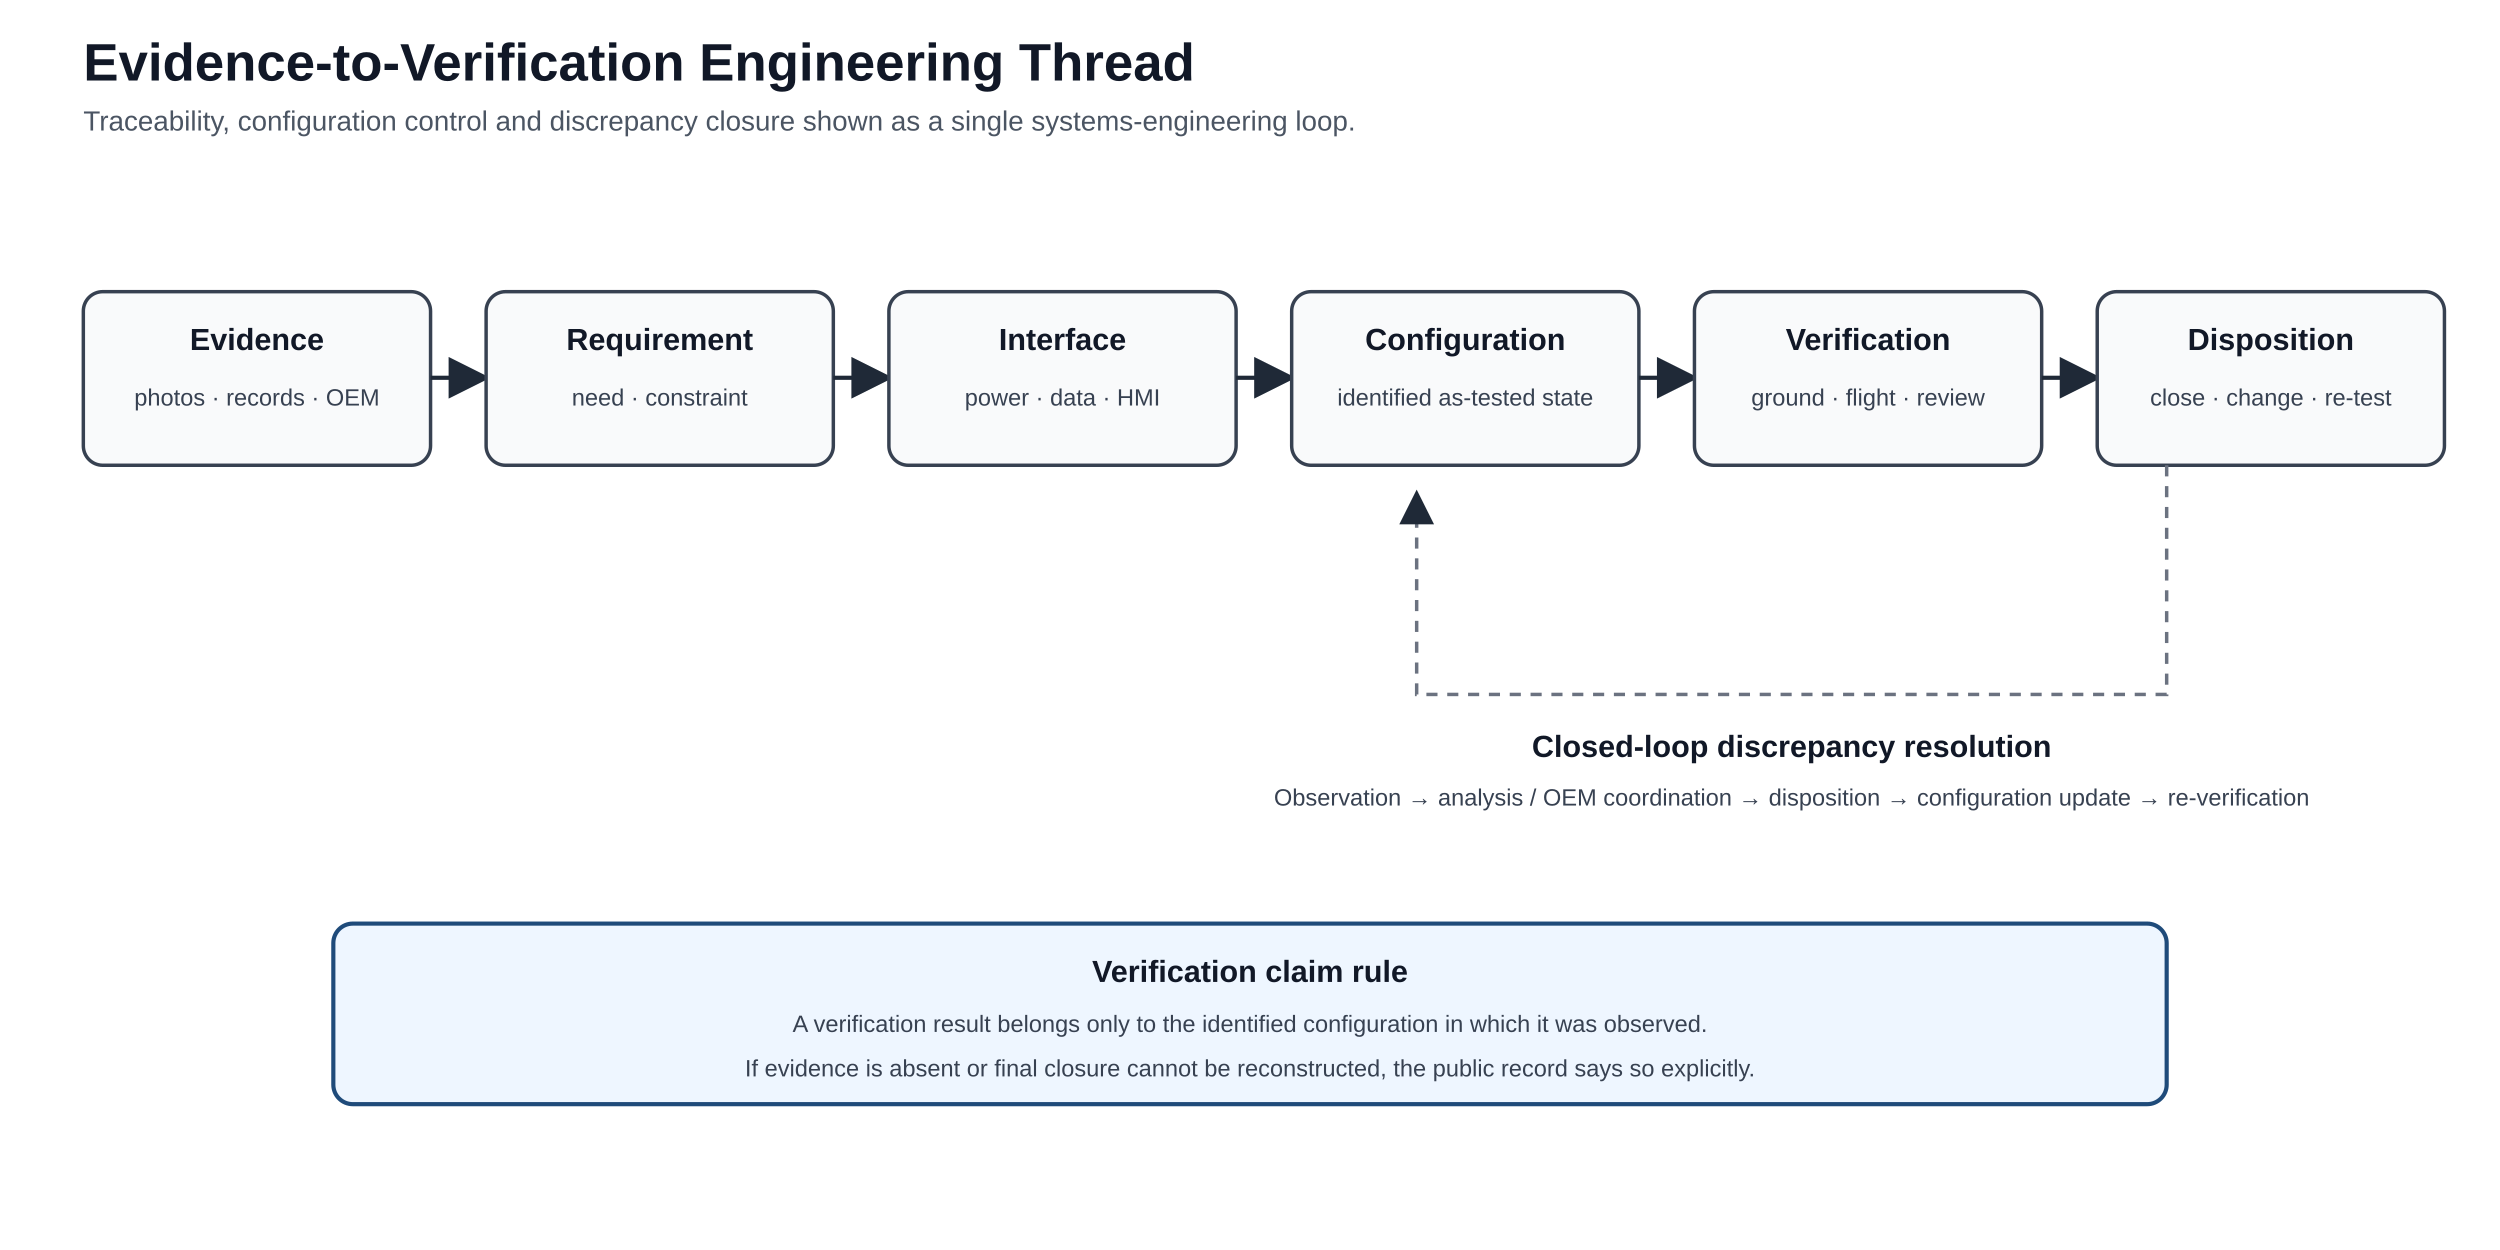
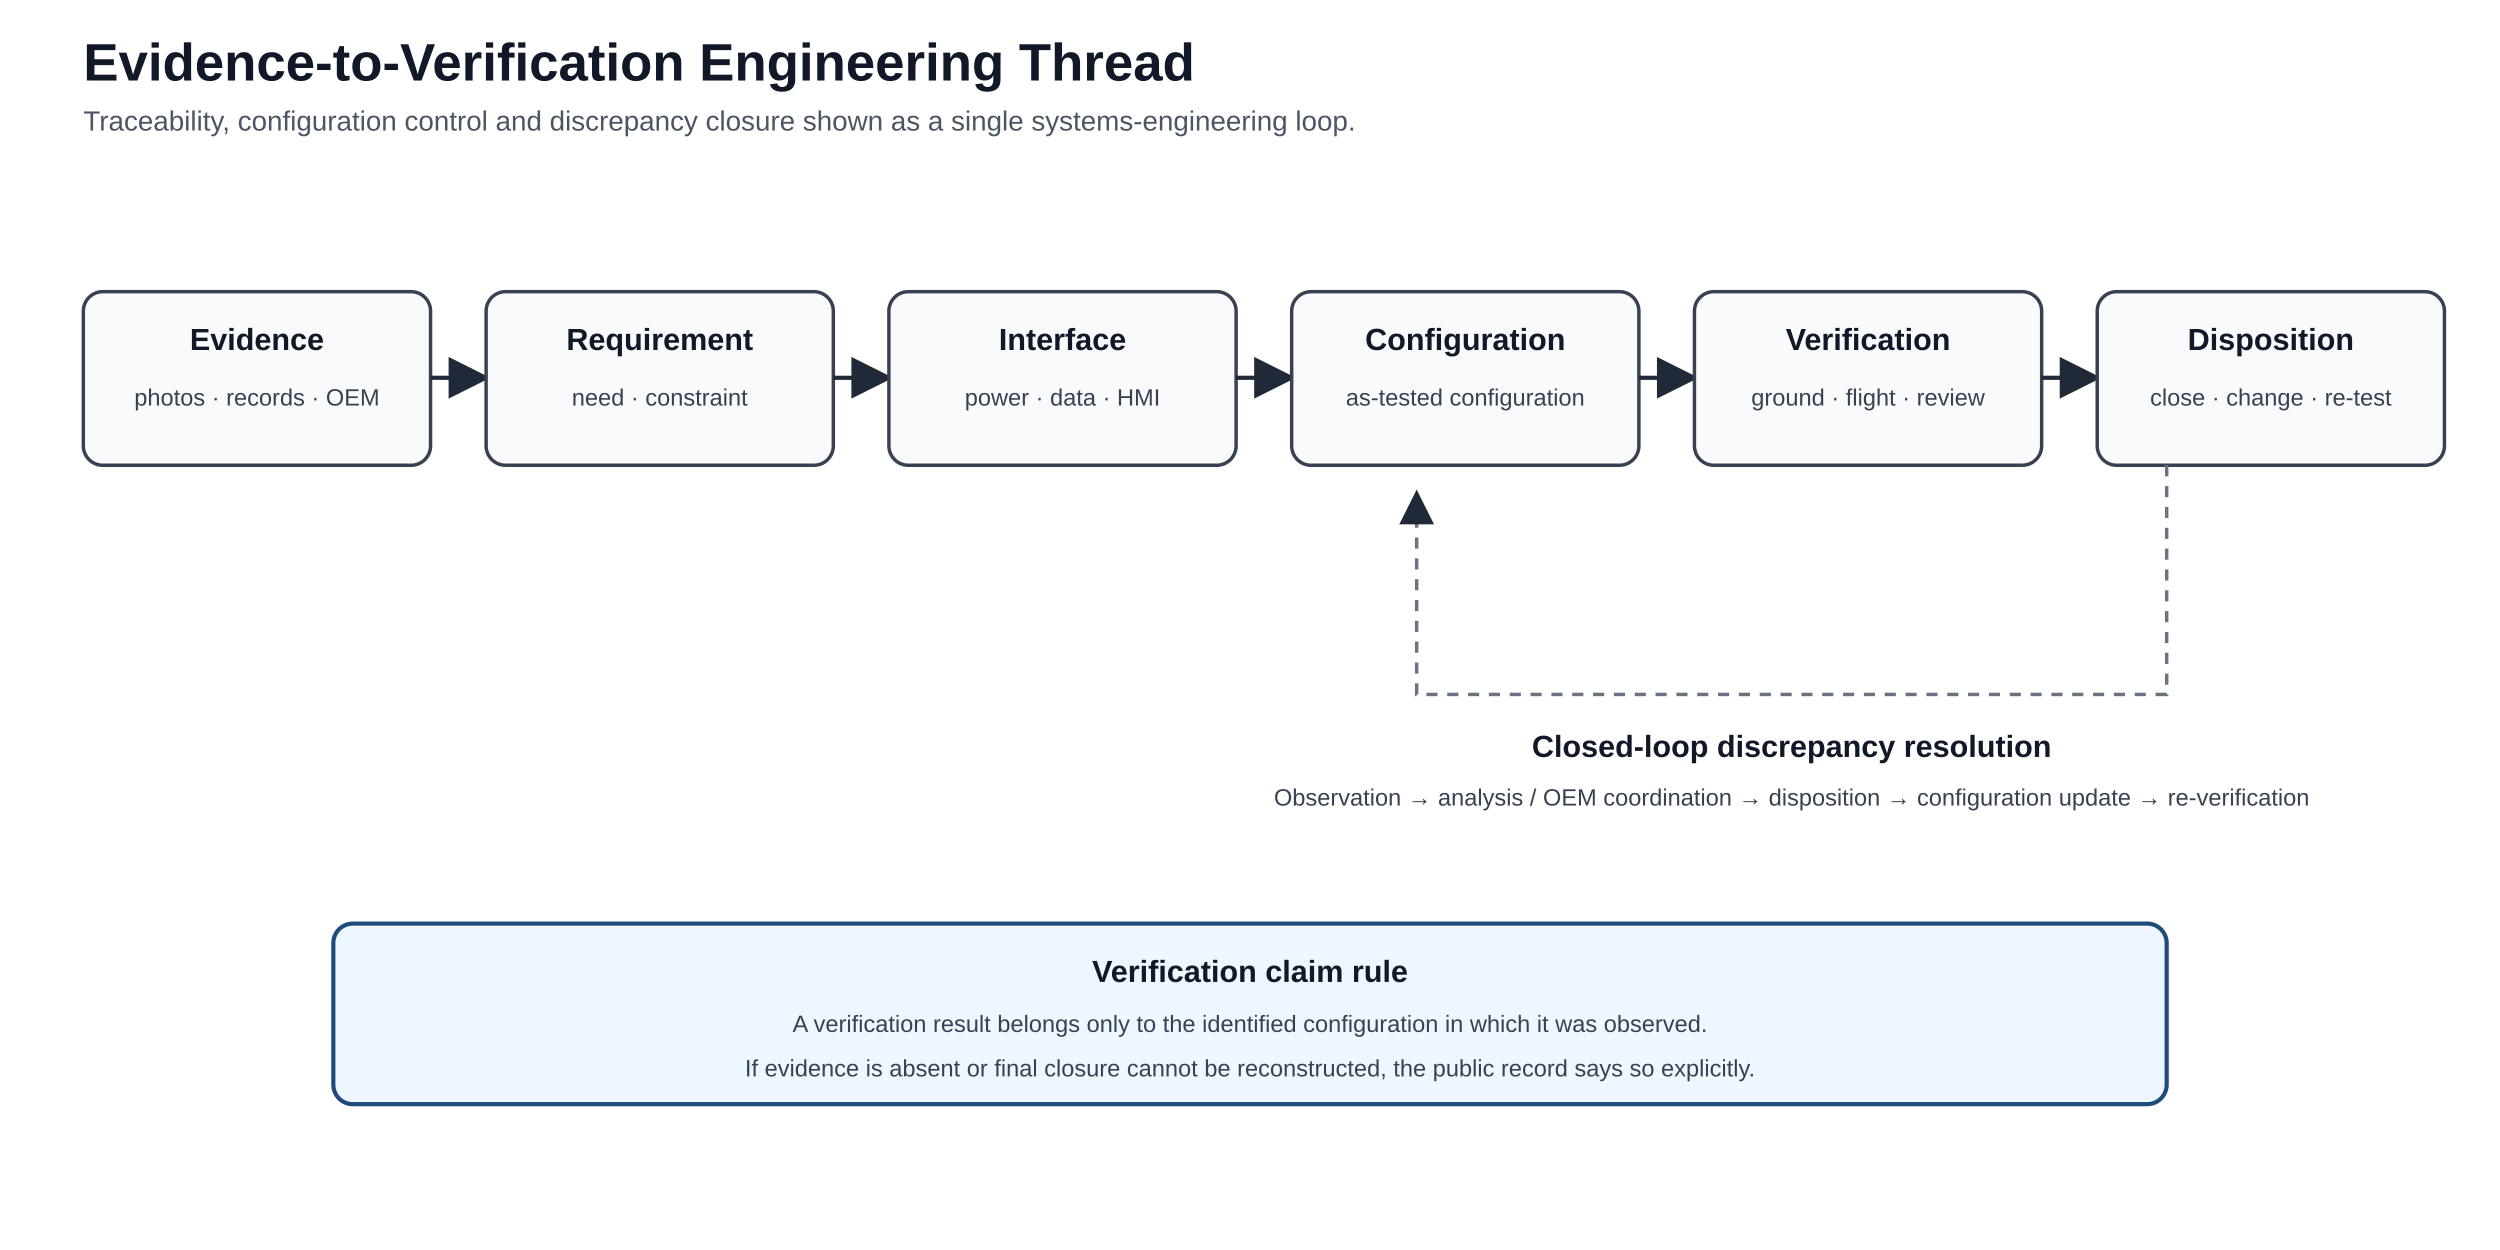
<svg xmlns="http://www.w3.org/2000/svg" width="1800" height="900" viewBox="0 0 1800 900">
  <defs>
    <marker id="arrow" markerWidth="10" markerHeight="10" refX="9" refY="5" orient="auto">
      <path d="M0,0 L10,5 L0,10 z" fill="#1f2937" />
    </marker>
    <style>
.ti{font:700 38px Arial,sans-serif;fill:#111827}.su{font:20px Arial,sans-serif;fill:#4b5563}.h{font:700 22px Arial,sans-serif;fill:#111827}.t{font:17px Arial,sans-serif;fill:#374151}
.b{fill:#f9fafb;stroke:#374151;stroke-width:2.5}.blue{fill:#eef6ff;stroke:#1f4b7a;stroke-width:3}
.line{stroke:#1f2937;stroke-width:3;fill:none;marker-end:url(#arrow)}.dash{stroke:#6b7280;stroke-width:2.5;fill:none;stroke-dasharray:8 7;marker-end:url(#arrow)}
</style>
  </defs>
  <rect width="1800" height="900" fill="white" />
  <text x="60" y="58" class="ti">Evidence-to-Verification Engineering Thread</text>
  <text x="60" y="94" class="su">Traceability, configuration control and discrepancy closure shown as a single systems-engineering loop.</text>
  <rect x="60" y="210" width="250" height="125" rx="14" class="b" />
  <text x="185" y="252" text-anchor="middle" class="h">Evidence</text>
  <text x="185" y="292" text-anchor="middle" class="t">photos · records · OEM</text>
  <path d="M310 272 H350" class="line" />
  <rect x="350" y="210" width="250" height="125" rx="14" class="b" />
  <text x="475" y="252" text-anchor="middle" class="h">Requirement</text>
  <text x="475" y="292" text-anchor="middle" class="t">need · constraint</text>
  <path d="M600 272 H640" class="line" />
  <rect x="640" y="210" width="250" height="125" rx="14" class="b" />
  <text x="765" y="252" text-anchor="middle" class="h">Interface</text>
  <text x="765" y="292" text-anchor="middle" class="t">power · data · HMI</text>
  <path d="M890 272 H930" class="line" />
  <rect x="930" y="210" width="250" height="125" rx="14" class="b" />
  <text x="1055" y="252" text-anchor="middle" class="h">Configuration</text>
-   <text x="1055" y="292" text-anchor="middle" class="t">identified as-tested state</text>
+   <text x="1055" y="292" text-anchor="middle" class="t">as-tested configuration</text>
  <path d="M1180 272 H1220" class="line" />
  <rect x="1220" y="210" width="250" height="125" rx="14" class="b" />
  <text x="1345" y="252" text-anchor="middle" class="h">Verification</text>
  <text x="1345" y="292" text-anchor="middle" class="t">ground · flight · review</text>
  <path d="M1470 272 H1510" class="line" />
  <rect x="1510" y="210" width="250" height="125" rx="14" class="b" />
  <text x="1635" y="252" text-anchor="middle" class="h">Disposition</text>
  <text x="1635" y="292" text-anchor="middle" class="t">close · change · re-test</text>
  <path d="M1560 335 V500 H1020 V355" class="dash" />
  <text x="1290" y="545" text-anchor="middle" class="h">Closed-loop discrepancy resolution</text>
  <text x="1290" y="580" text-anchor="middle" class="t">Observation → analysis / OEM coordination → disposition → configuration update → re-verification</text>
  <rect x="240" y="665" width="1320" height="130" rx="14" class="blue" />
  <text x="900" y="707" text-anchor="middle" class="h">Verification claim rule</text>
  <text x="900" y="743" text-anchor="middle" class="t">A verification result belongs only to the identified configuration in which it was observed.</text>
  <text x="900" y="775" text-anchor="middle" class="t">If evidence is absent or final closure cannot be reconstructed, the public record says so explicitly.</text>
</svg>
